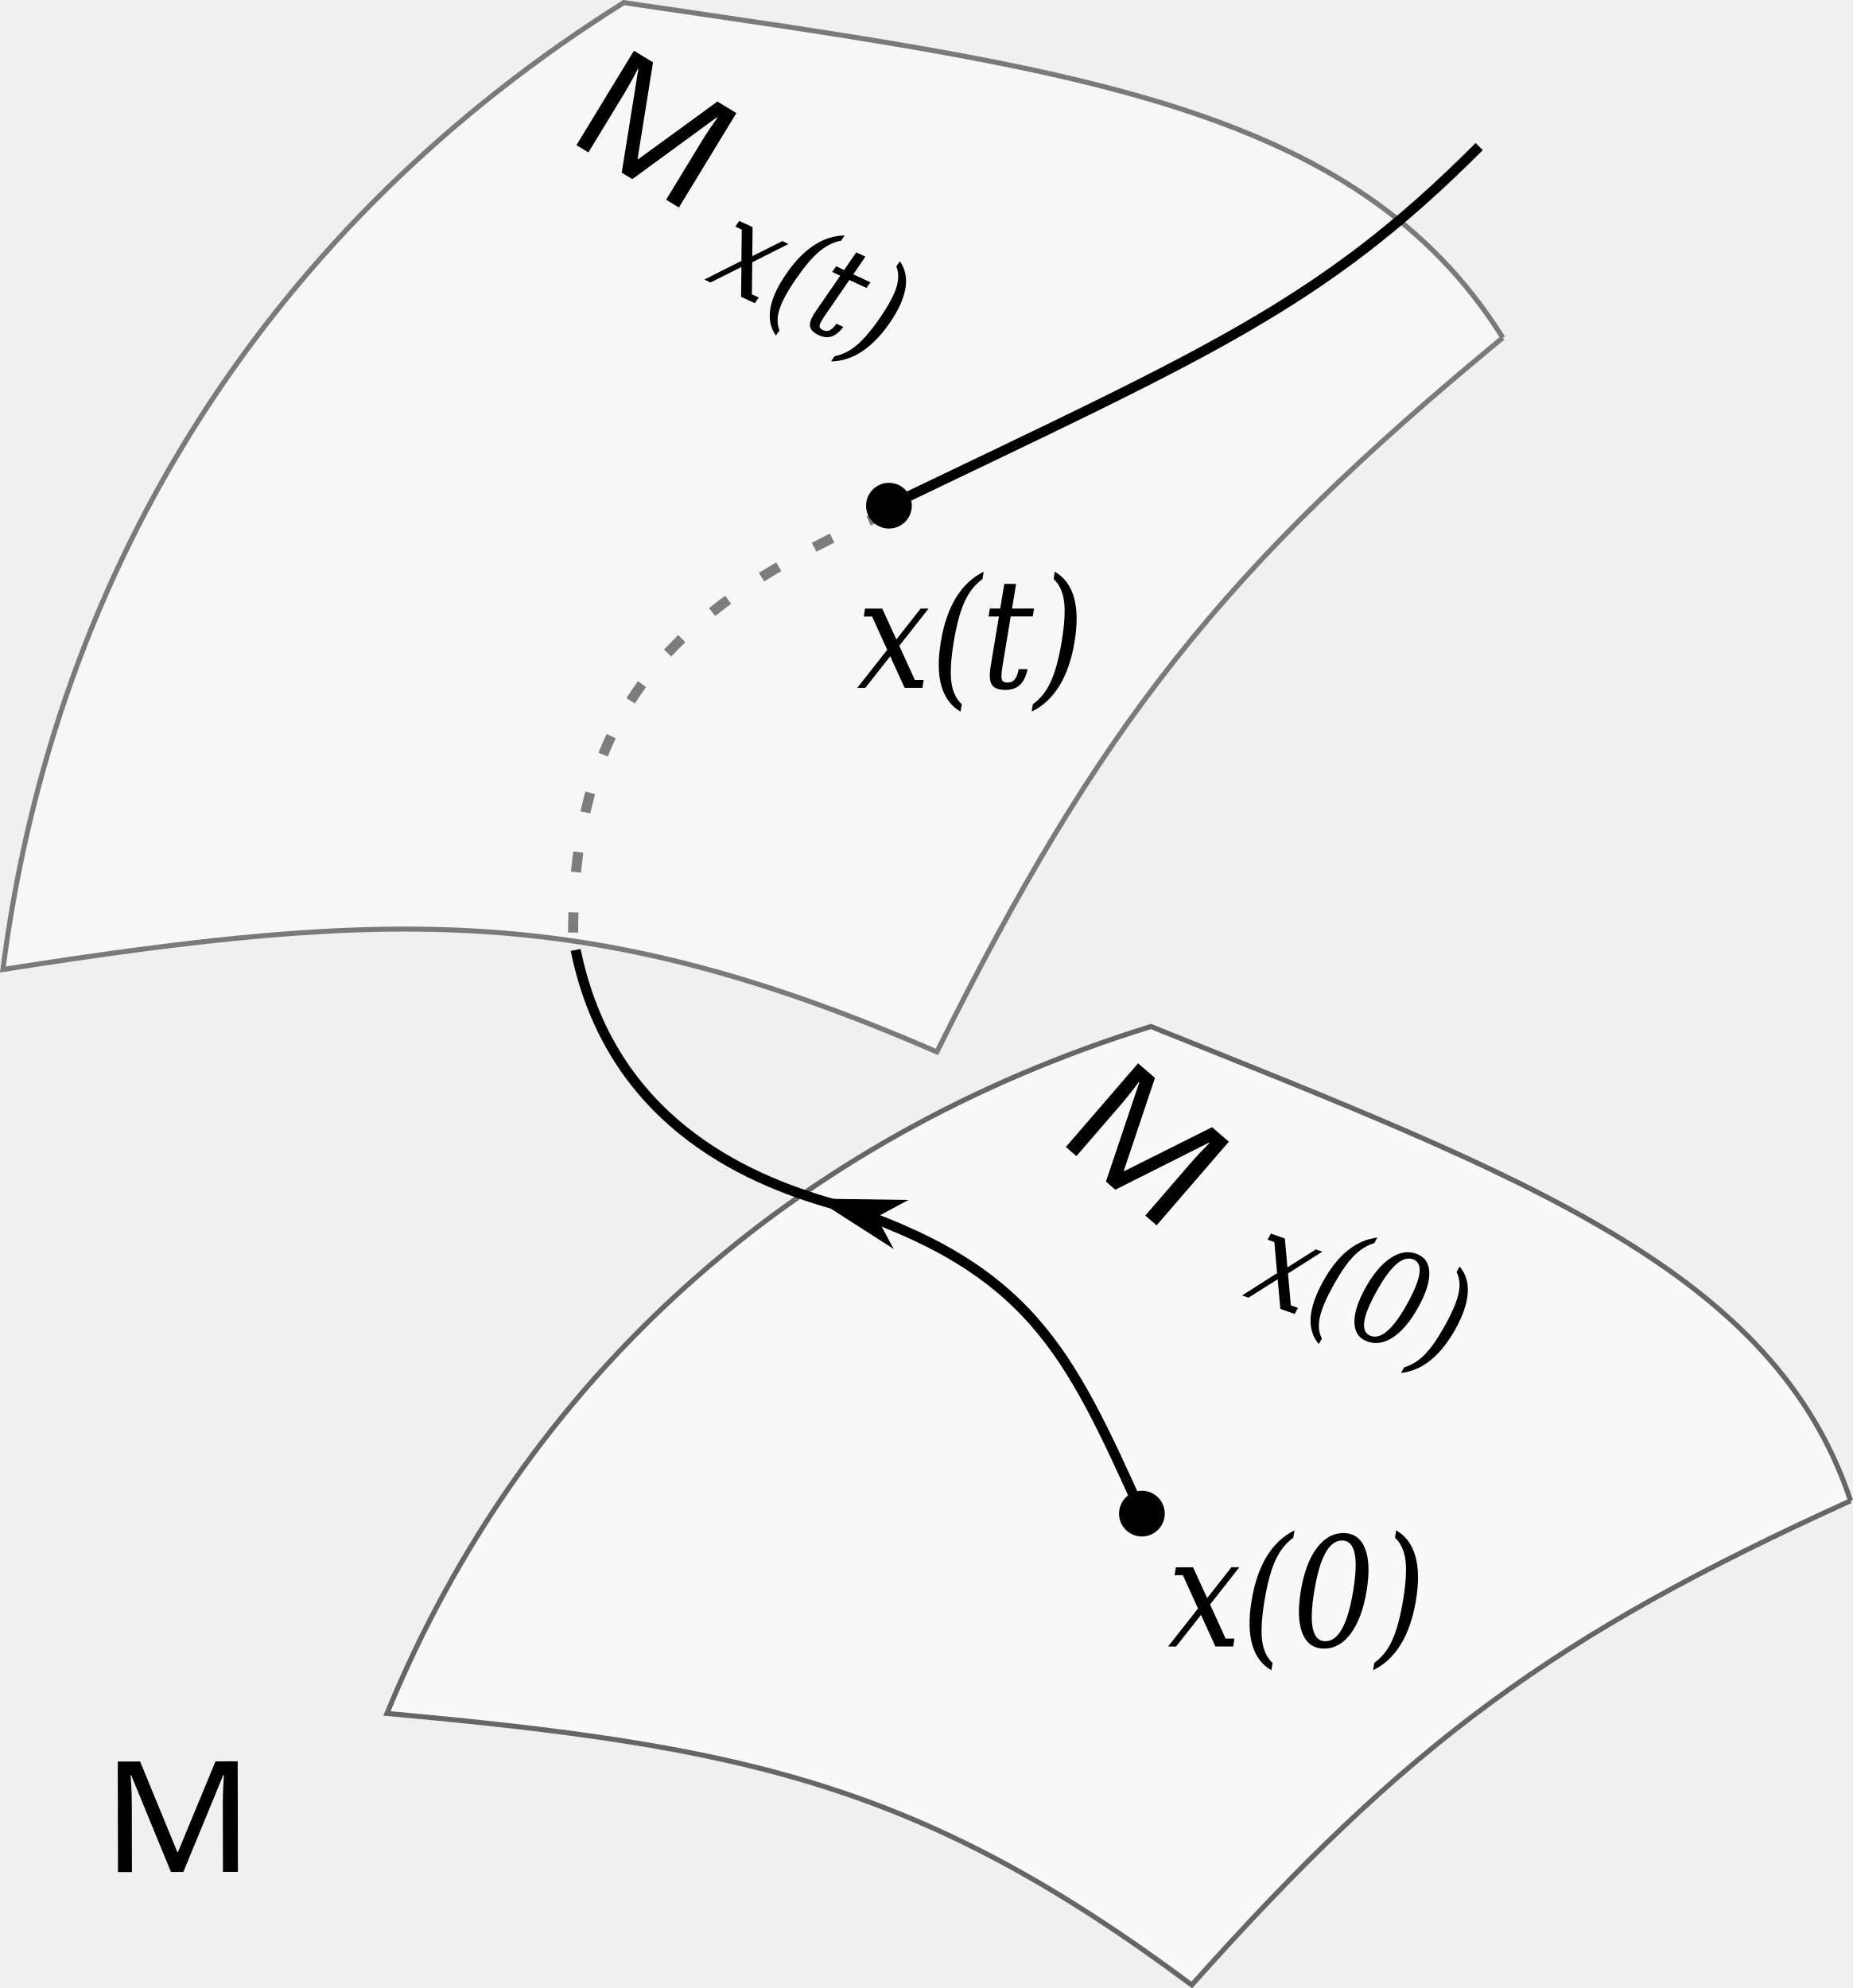
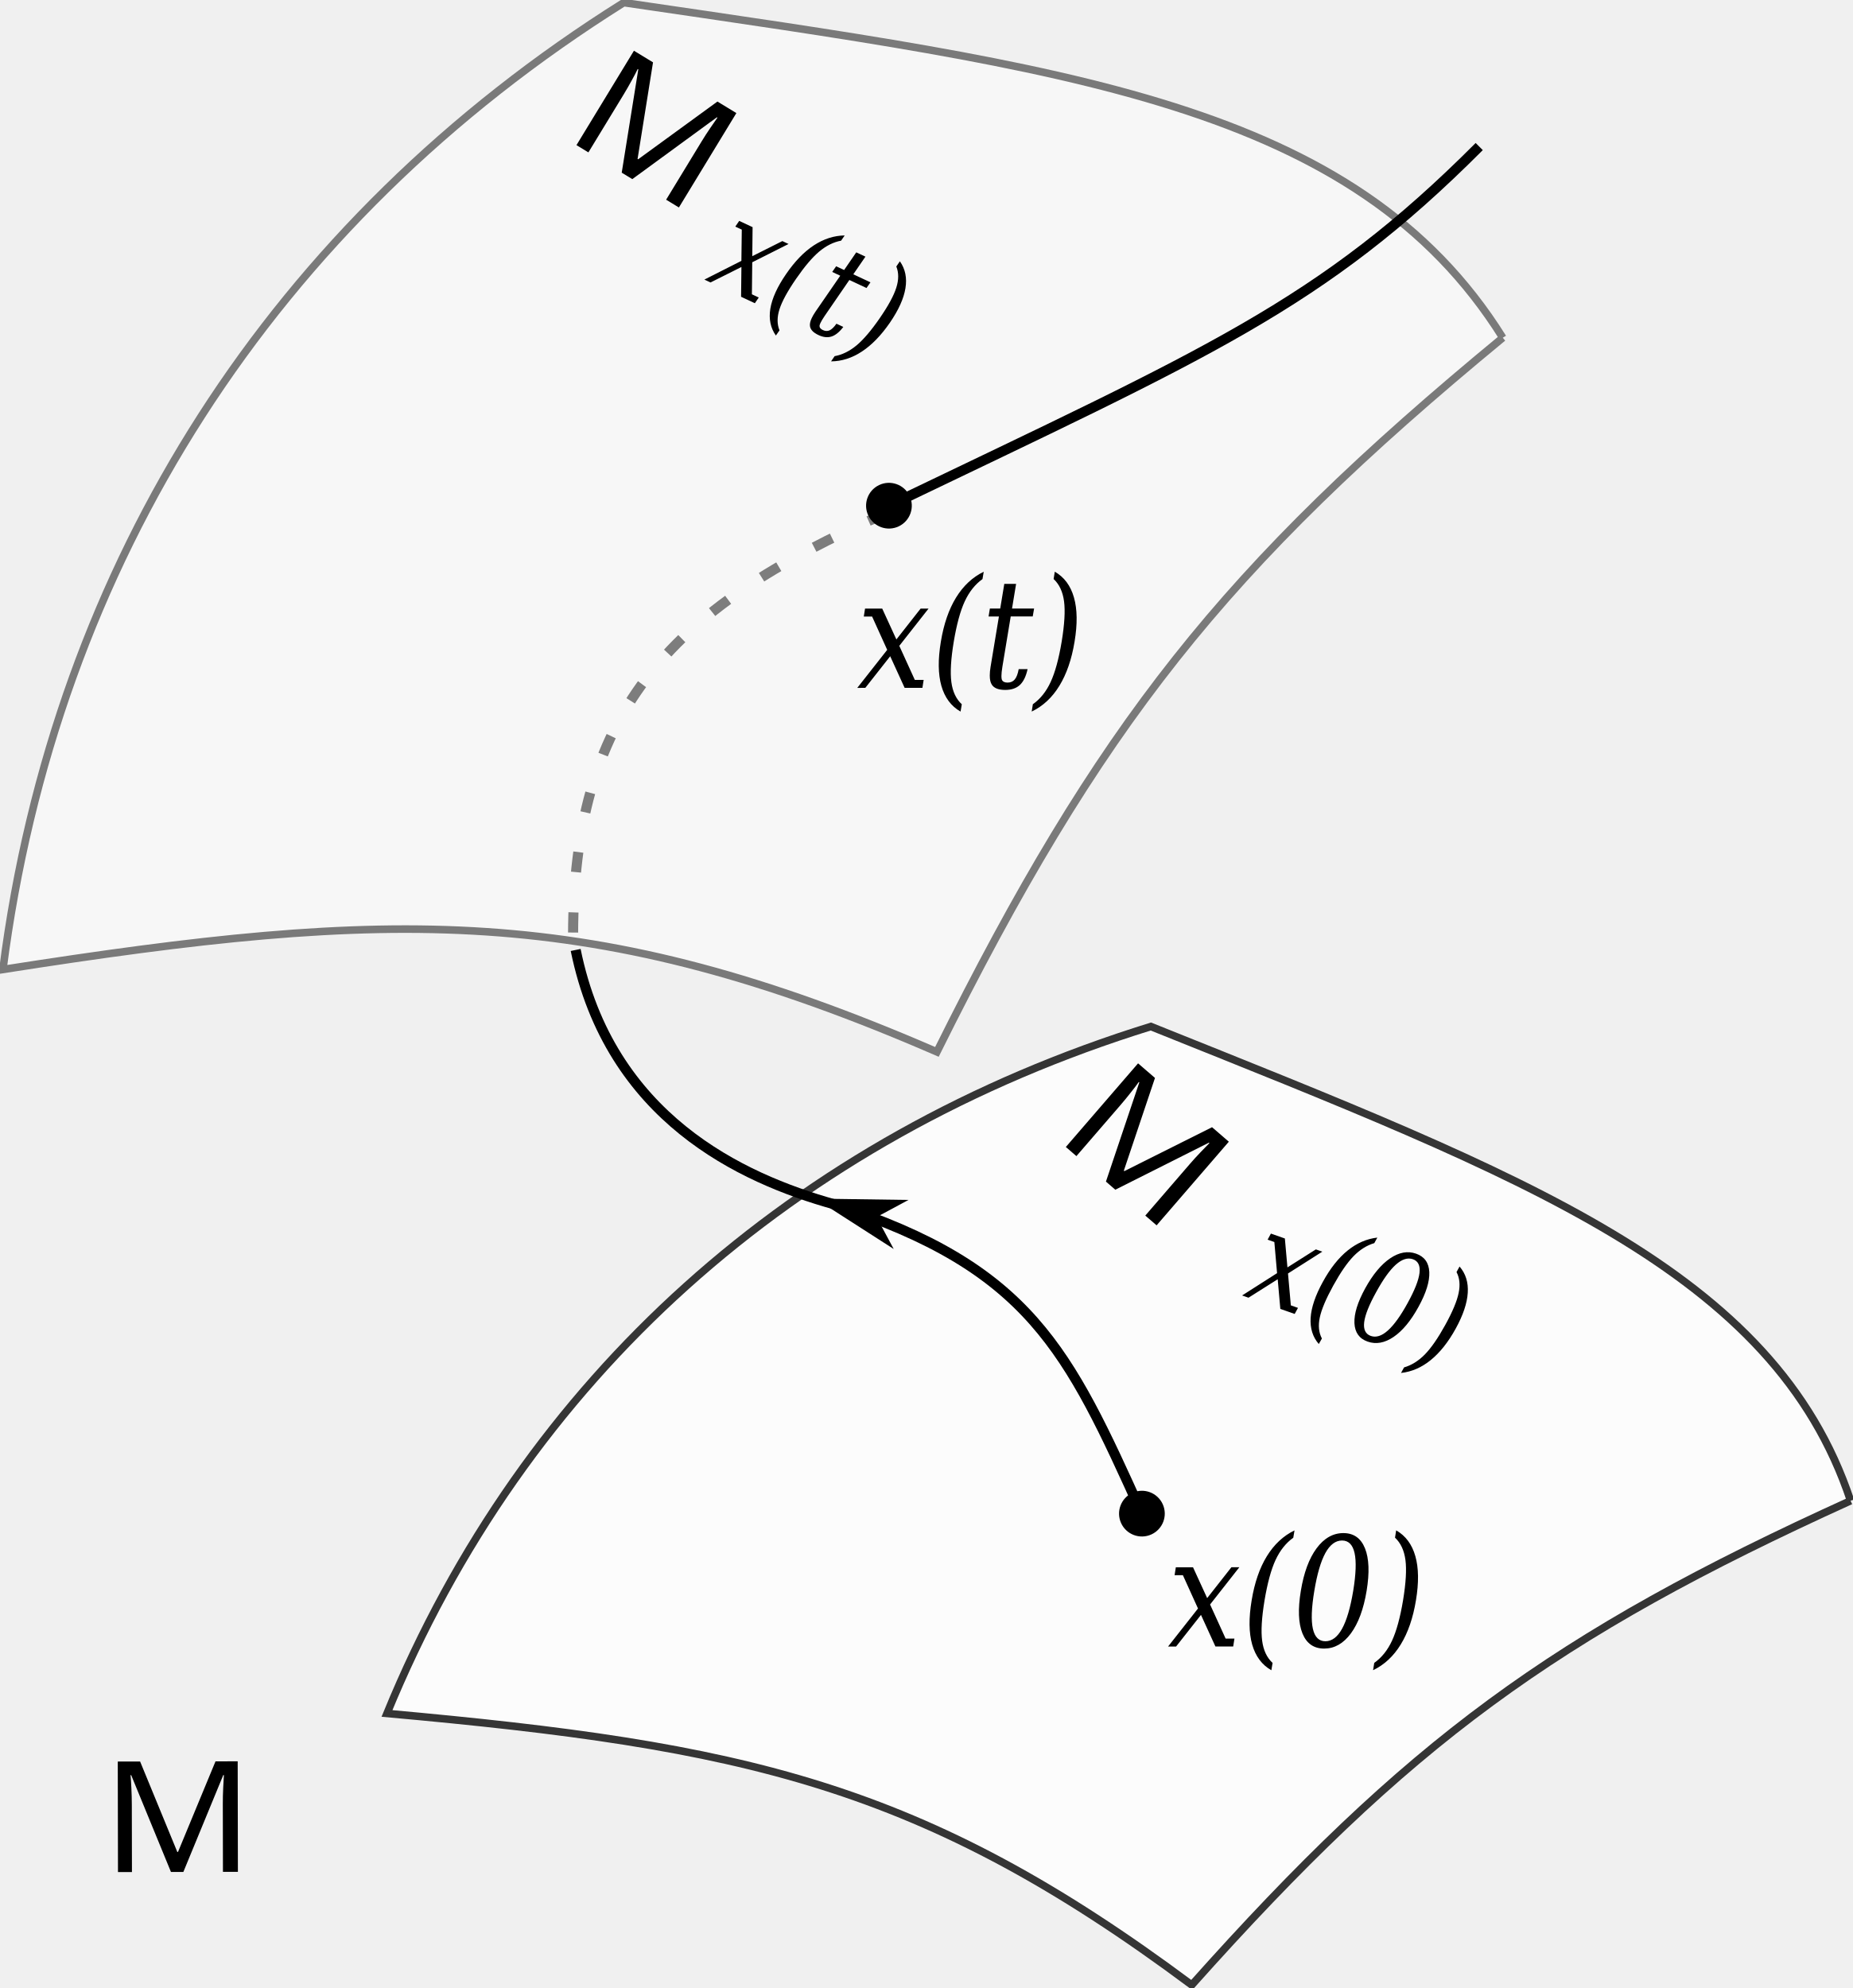
<svg xmlns="http://www.w3.org/2000/svg" width="367.375" height="394.25" id="svg5428" version="1.0">
  <defs id="defs5430">
    <marker orient="auto" refY="0" refX="0" id="DotM" style="overflow:visible">
      <path id="path4269" d="m -2.5,-1 c 0,2.76 -2.24,5 -5,5 -2.76,0 -5,-2.24 -5,-5 0,-2.76 2.24,-5 5,-5 2.76,0 5,2.24 5,5 z" style="fill-rule:evenodd;stroke:#000000;stroke-width:1pt;marker-start:none;marker-end:none" transform="matrix(0.4,0,0,0.4,2.96,0.4)" />
    </marker>
    <marker orient="auto" refY="0" refX="0" id="Arrow2Lstart" style="overflow:visible">
      <path id="path3795" style="font-size:12px;fill-rule:evenodd;stroke-width:0.625;stroke-linejoin:round" d="M 8.719,4.034 -2.207,0.016 8.719,-4.002 c -1.745,2.372 -1.735,5.617 -6e-7,8.035 z" transform="matrix(1.1,0,0,1.1,1.1,0)" />
    </marker>
    <marker orient="auto" refY="0" refX="0" id="Arrow2Mend" style="overflow:visible">
      <path id="path4010" style="font-size:12px;fill-rule:evenodd;stroke-width:0.625;stroke-linejoin:round" d="M 8.719,4.034 -2.207,0.016 8.719,-4.002 c -1.745,2.372 -1.735,5.617 -6e-7,8.035 z" transform="scale(-0.6,-0.6)" />
    </marker>
    <marker orient="auto" refY="0" refX="0" id="Arrow1Lend" style="overflow:visible">
      <path id="path3986" d="M 0,0 5,-5 -12.5,0 5,5 0,0 z" style="fill-rule:evenodd;stroke:#000000;stroke-width:1pt;marker-start:none" transform="matrix(-0.8,0,0,-0.8,-10,0)" />
    </marker>
    <marker orient="auto" refY="0" refX="0" id="Arrow1Mend" style="overflow:visible">
      <path id="path7524" d="M 0,0 5,-5 -12.5,0 5,5 0,0 z" style="fill-rule:evenodd;stroke:#000000;stroke-width:1pt;marker-start:none" transform="matrix(-0.4,0,0,-0.4,-4,0)" />
    </marker>
    <marker orient="auto" refY="0" refX="0" id="Dot_m" style="overflow:visible">
      <path id="path7580" d="m -2.5,-1 c 0,2.76 -2.24,5 -5,5 -2.76,0 -5,-2.24 -5,-5 0,-2.76 2.24,-5 5,-5 2.76,0 5,2.24 5,5 z" style="fill-rule:evenodd;stroke:#000000;stroke-width:1pt;marker-start:none;marker-end:none" transform="matrix(0.4,0,0,0.4,2.96,0.4)" />
    </marker>
    <linearGradient id="linearGradient6520">
      <stop style="stop-color:#000080;stop-opacity:1;" offset="0" id="stop6522" />
      <stop id="stop6534" offset="0.24" style="stop-color:#000080;stop-opacity:0.498;" />
      <stop style="stop-color:#000080;stop-opacity:0;" offset="1" id="stop6524" />
    </linearGradient>
  </defs>
  <g id="layer1" style="display:inline" transform="translate(-13.5625,-163.4375)">
    <flowRoot xml:space="preserve" id="flowRoot10639">
      <flowRegion id="flowRegion10641">
        <rect id="rect10643" width="38.578" height="40.121" x="196.749" y="474.594" />
      </flowRegion>
      <flowPara id="flowPara10645" />
    </flowRoot>
  </g>
  <g id="layer2" style="display:inline" transform="translate(-13.5625,-163.4375)">
    <path style="fill:none;stroke:#000000;stroke-width:1px;stroke-linecap:butt;stroke-linejoin:miter;stroke-opacity:1;display:inline" d="m -18.687,274.464 0,0 z" id="path5549" />
    <path style="fill:none;stroke:#000000;stroke-width:2;stroke-linecap:butt;stroke-linejoin:miter;stroke-miterlimit:4;stroke-opacity:1;stroke-dasharray:4, 8;stroke-dashoffset:0;marker-start:none;marker-mid:none;display:inline" d="m 189.462,265.137 c -44.732,19.285 -62.156,40.84 -62.261,83.726" id="path2657" />
-     <path style="opacity:0.491;fill:#ffffff;fill-opacity:1;fill-rule:evenodd;stroke:#000000;stroke-width:1px;stroke-linecap:butt;stroke-linejoin:miter;stroke-opacity:1;display:inline" d="M 311.559,230.414 C 256.212,276.029 231.525,307.265 199.345,372.042 131.007,342.372 91.23,343.627 14.139,355.701 24.485,274.916 67.838,207.507 137.247,163.958 c 87.74,12.883 145.309,20.052 174.312,66.456" id="path5547" />
-     <path style="opacity:0.578;fill:#ffffff;fill-opacity:1;fill-rule:evenodd;stroke:#000000;stroke-width:1;stroke-linecap:butt;stroke-linejoin:miter;stroke-opacity:1;display:inline;stroke-miterlimit:4;stroke-dasharray:none" d="M 380.524,461.057 C 321.519,487.841 292.761,509.034 249.883,557.088 196.295,517.146 160.954,509.627 90.298,503.239 117.518,436.882 170.835,389.005 241.771,367.01 c 74.45,29.875 123.587,48.387 138.753,94.047" id="path2517" />
+     <path style="opacity:0.491;fill:#ffffff;fill-opacity:1;fill-rule:evenodd;stroke:#000000;stroke-width:1.5;stroke-linecap:butt;stroke-linejoin:miter;stroke-opacity:1;display:inline;stroke-miterlimit:4;stroke-dasharray:none" d="M 311.559,230.414 C 256.212,276.029 231.525,307.265 199.345,372.042 131.007,342.372 91.23,343.627 14.139,355.701 24.485,274.916 67.838,207.507 137.247,163.958 c 87.74,12.883 145.309,20.052 174.312,66.456" id="path5547" />
+     <path style="opacity:0.78;fill:#ffffff;fill-opacity:1;fill-rule:evenodd;stroke:#000000;stroke-width:1.5;stroke-linecap:butt;stroke-linejoin:miter;stroke-opacity:1;display:inline;stroke-miterlimit:4;stroke-dasharray:none" d="M 380.524,461.057 C 321.519,487.841 292.761,509.034 249.883,557.088 196.295,517.146 160.954,509.627 90.298,503.239 117.518,436.882 170.835,389.005 241.771,367.01 c 74.45,29.875 123.587,48.387 138.753,94.047" id="path2517" />
    <g style="display:inline" id="g11942" transform="translate(297.9399,-174.4008)">
      <g id="g2627" transform="matrix(0.9950485,0.09939032,-0.09939032,0.9950485,-338.9033,-43.90272)">
        <text transform="matrix(0.9398266,0.4507903,-0.4149067,0.865015,0,0)" id="text6536" y="274.014" x="340.032" style="font-size:32px;font-style:normal;font-variant:normal;font-weight:normal;font-stretch:normal;text-align:start;line-height:100%;writing-mode:lr-tb;text-anchor:start;fill:#000000;fill-opacity:1;stroke:none;display:inline;font-family:cmsy10;-inkscape-font-specification:cmsy10" xml:space="preserve">
          <tspan id="tspan2621" x="340.032" y="274.014">M</tspan>
        </text>
        <text xml:space="preserve" style="font-size:24px;font-style:italic;font-variant:normal;font-weight:normal;font-stretch:normal;text-align:start;line-height:125%;writing-mode:lr-tb;text-anchor:start;fill:#000000;fill-opacity:1;stroke:none;font-family:DejaVu Serif;-inkscape-font-specification:DejaVu Serif Italic" x="390.66" y="289.938" id="text10631" transform="matrix(0.8721212,0.3068162,-0.3589621,1.020345,0,0)">
          <tspan id="tspan2643" x="390.66" y="289.938">x(t)</tspan>
        </text>
      </g>
      <g style="display:inline" id="g2633" transform="translate(-274.7663,179.0253)">
        <text transform="matrix(0.7889639,0.6811915,-0.6269676,0.7261612,0,0)" id="text2635" y="167.337" x="385.569" style="font-size:32px;font-style:normal;font-variant:normal;font-weight:normal;font-stretch:normal;text-align:start;line-height:100%;writing-mode:lr-tb;text-anchor:start;fill:#000000;fill-opacity:1;stroke:none;display:inline;font-family:cmsy10;-inkscape-font-specification:cmsy10" xml:space="preserve">
          <tspan id="tspan2637" x="385.569" y="167.337">M</tspan>
        </text>
        <text xml:space="preserve" style="font-size:24px;font-style:italic;font-variant:normal;font-weight:normal;font-stretch:normal;text-align:start;line-height:125%;writing-mode:lr-tb;text-anchor:start;fill:#000000;fill-opacity:1;stroke:none;font-family:DejaVu Serif;-inkscape-font-specification:DejaVu Serif Italic" x="390.66" y="289.938" id="text2639" transform="matrix(0.8721212,0.3068162,-0.3589621,1.020345,0,0)">
          <tspan y="289.938" x="390.66" id="tspan2641">x(0)</tspan>
        </text>
      </g>
    </g>
    <path style="fill:none;stroke:#000000;stroke-width:2;stroke-linecap:butt;stroke-linejoin:miter;stroke-miterlimit:4;stroke-opacity:1;stroke-dasharray:none;marker-start:url(#Dot_m);marker-mid:url(#Arrow1Mend);display:inline" d="m 239.965,463.54 c -14.606,-32.353 -22.143,-48.737 -60.967,-61.261 -18.498,-5.179 -44.508,-17.18 -51.283,-50.449" id="path2645" />
    <text xml:space="preserve" style="font-size:28px;font-style:italic;font-variant:normal;font-weight:normal;font-stretch:normal;text-align:start;line-height:125%;writing-mode:lr-tb;text-anchor:start;fill:#000000;fill-opacity:1;stroke:none;display:inline;font-family:DejaVu Serif;-inkscape-font-specification:DejaVu Serif Italic" x="264.834" y="453.107" id="text2647" transform="matrix(0.9245168,-5.0614001e-4,5.9214045e-4,1.081646,0,0)">
      <tspan y="453.107" x="264.834" id="tspan2649">x(0)</tspan>
    </text>
    <path style="fill:none;stroke:#000000;stroke-width:2;stroke-linecap:butt;stroke-linejoin:miter;stroke-miterlimit:4;stroke-opacity:1;stroke-dasharray:none;marker-start:url(#Dot_m);marker-mid:url(#Arrow2Mend);display:inline" d="m 189.907,263.69 c 63.287,-30.396 85.632,-39.773 116.977,-71.188" id="path2655" />
    <text xml:space="preserve" style="font-size:28px;font-style:italic;font-variant:normal;font-weight:normal;font-stretch:normal;text-align:start;line-height:125%;writing-mode:lr-tb;text-anchor:start;fill:#000000;fill-opacity:1;stroke:none;display:inline;font-family:DejaVu Serif;-inkscape-font-specification:DejaVu Serif Italic" x="198.289" y="277.314" id="text2659" transform="matrix(0.9245168,-5.0614001e-4,5.9214045e-4,1.081646,0,0)">
      <tspan id="tspan2663" x="198.289" y="277.314">x(t)</tspan>
    </text>
    <g transform="translate(244.94,-134.4008)" id="g11942-1" style="display:inline">
      <g transform="matrix(0.9950485,0.09939032,-0.09939032,0.9950485,-338.9033,-43.90272)" id="g2627-7">
        <text xml:space="preserve" style="font-size:32px;font-style:normal;font-variant:normal;font-weight:normal;font-stretch:normal;text-align:start;line-height:100%;writing-mode:lr-tb;text-anchor:start;fill:#000000;fill-opacity:1;stroke:none;display:inline;font-family:cmsy10;-inkscape-font-specification:cmsy10" x="121.175" y="743.454" id="text6536-4" transform="matrix(1.036984,-0.1055959,0.09719031,0.9544383,0,0)">
          <tspan y="743.454" x="121.175" id="tspan2621-0">M</tspan>
        </text>
      </g>
    </g>
  </g>
</svg>
